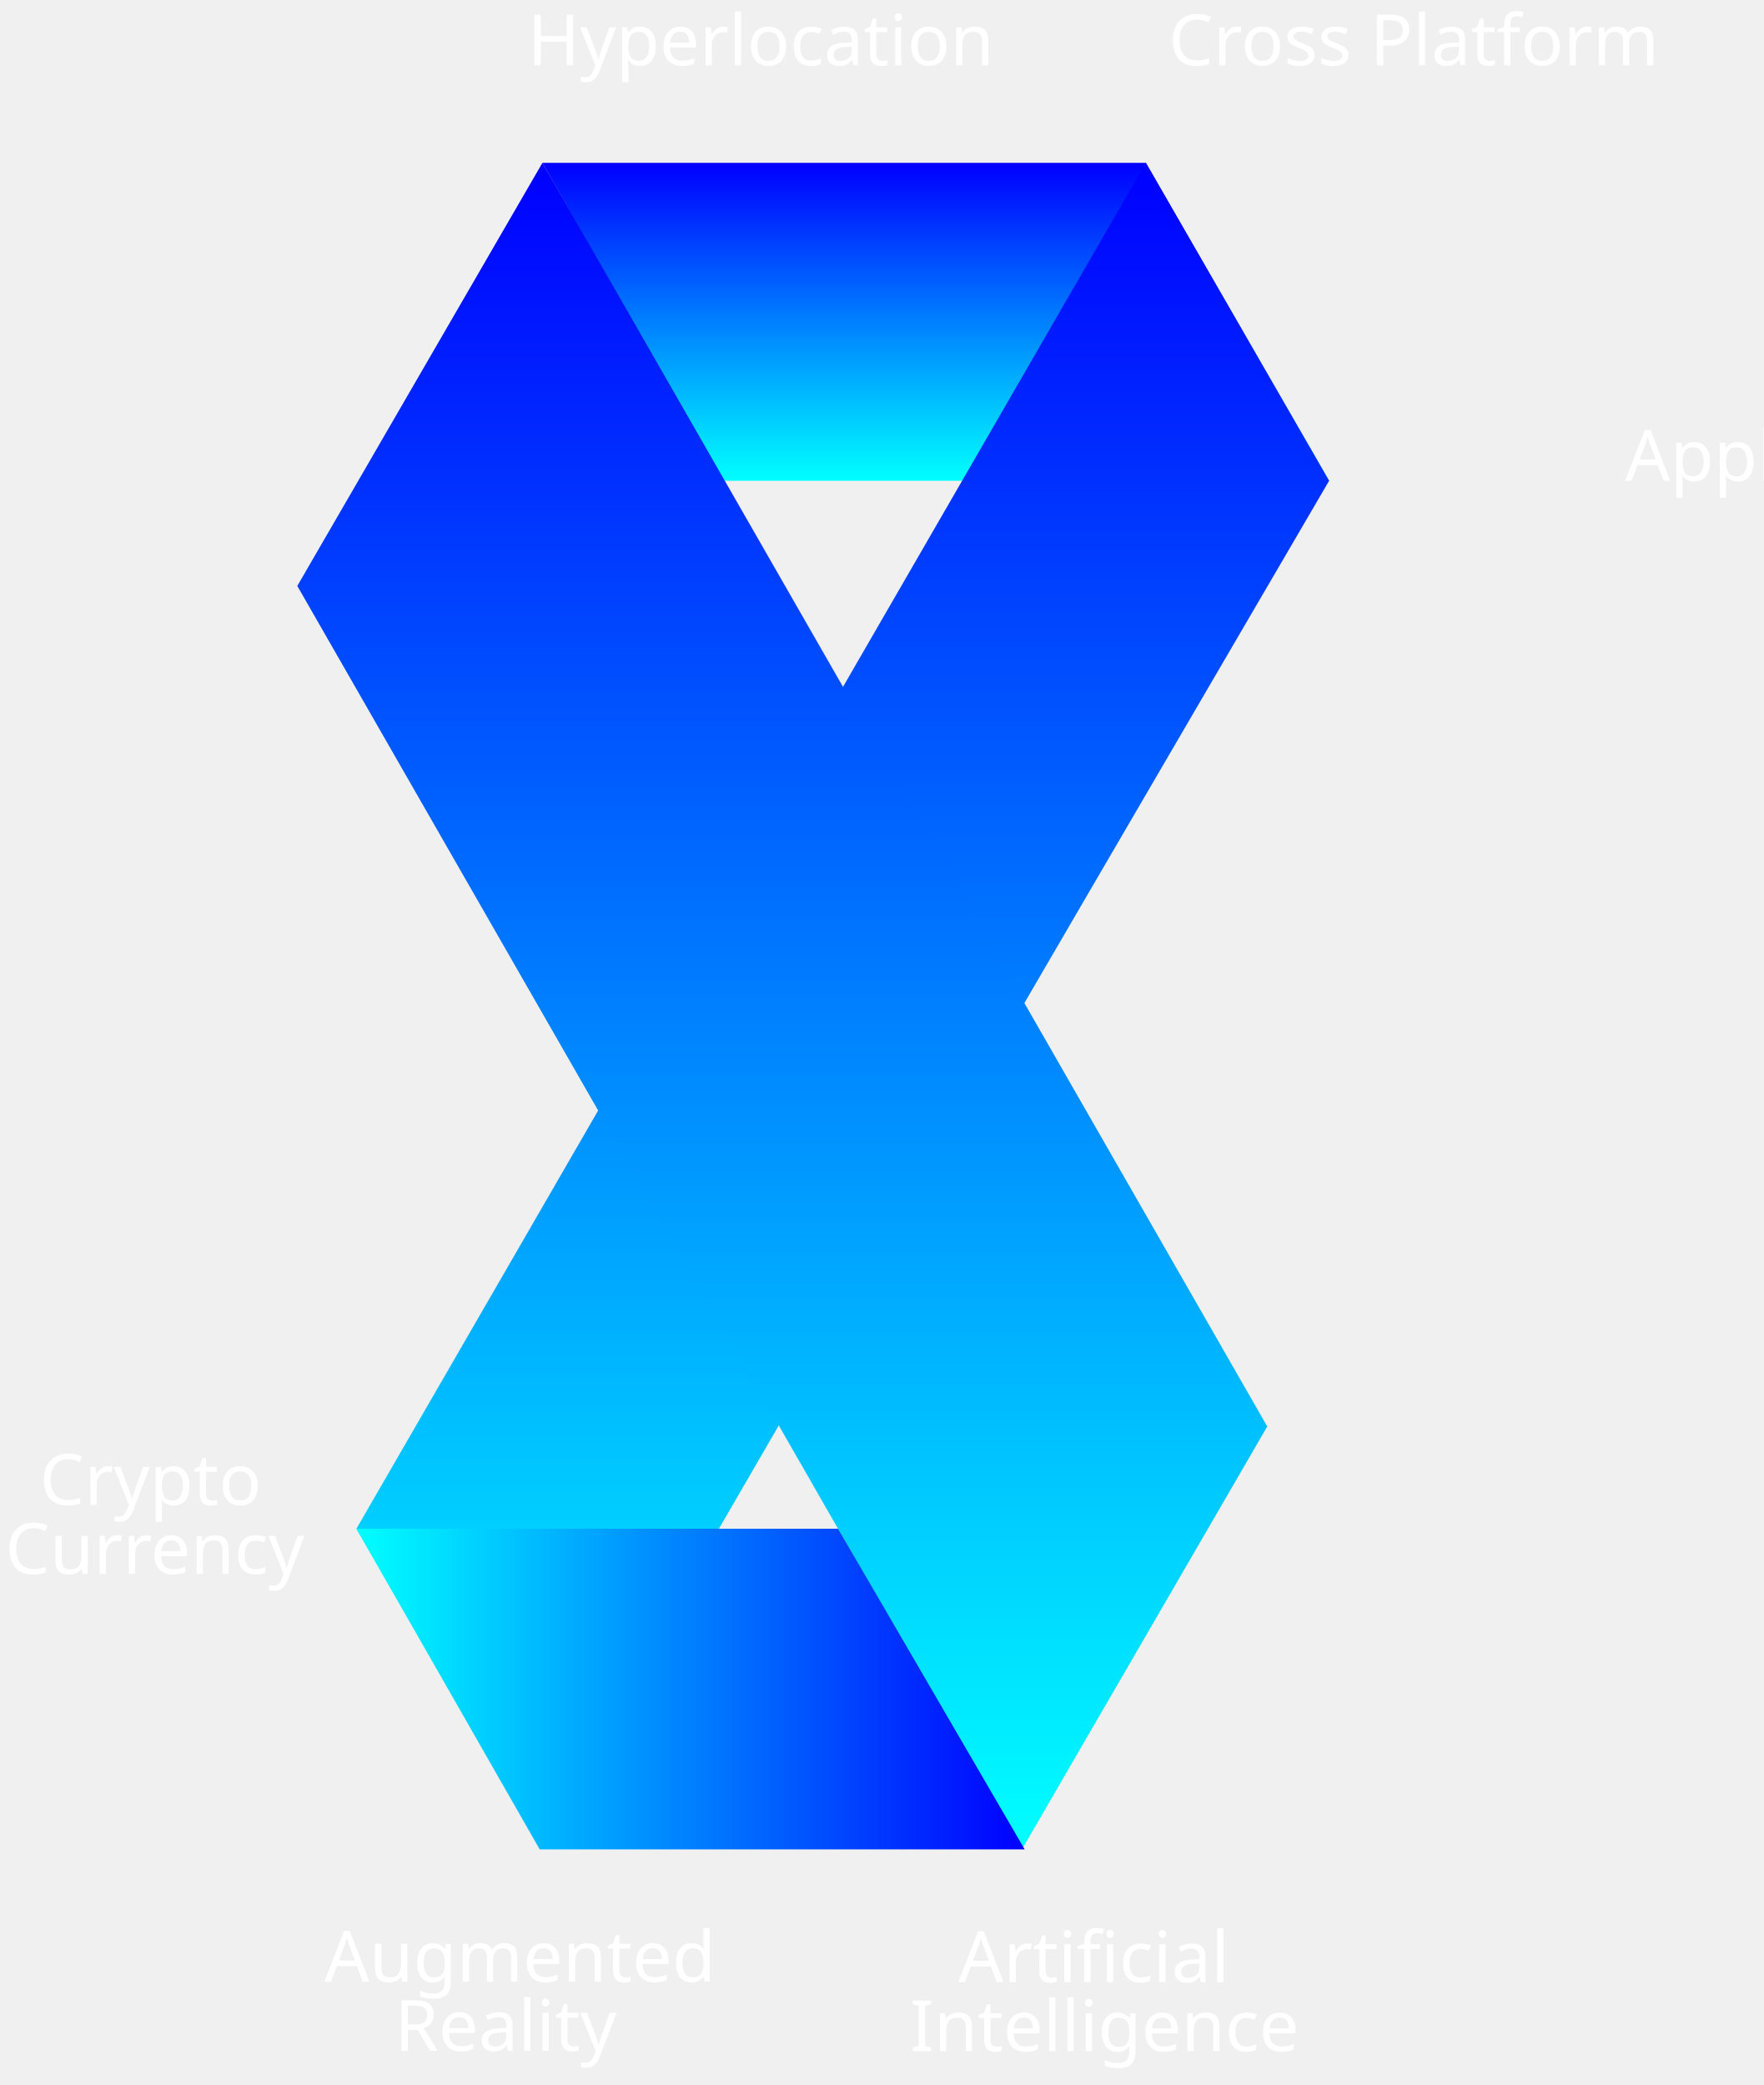
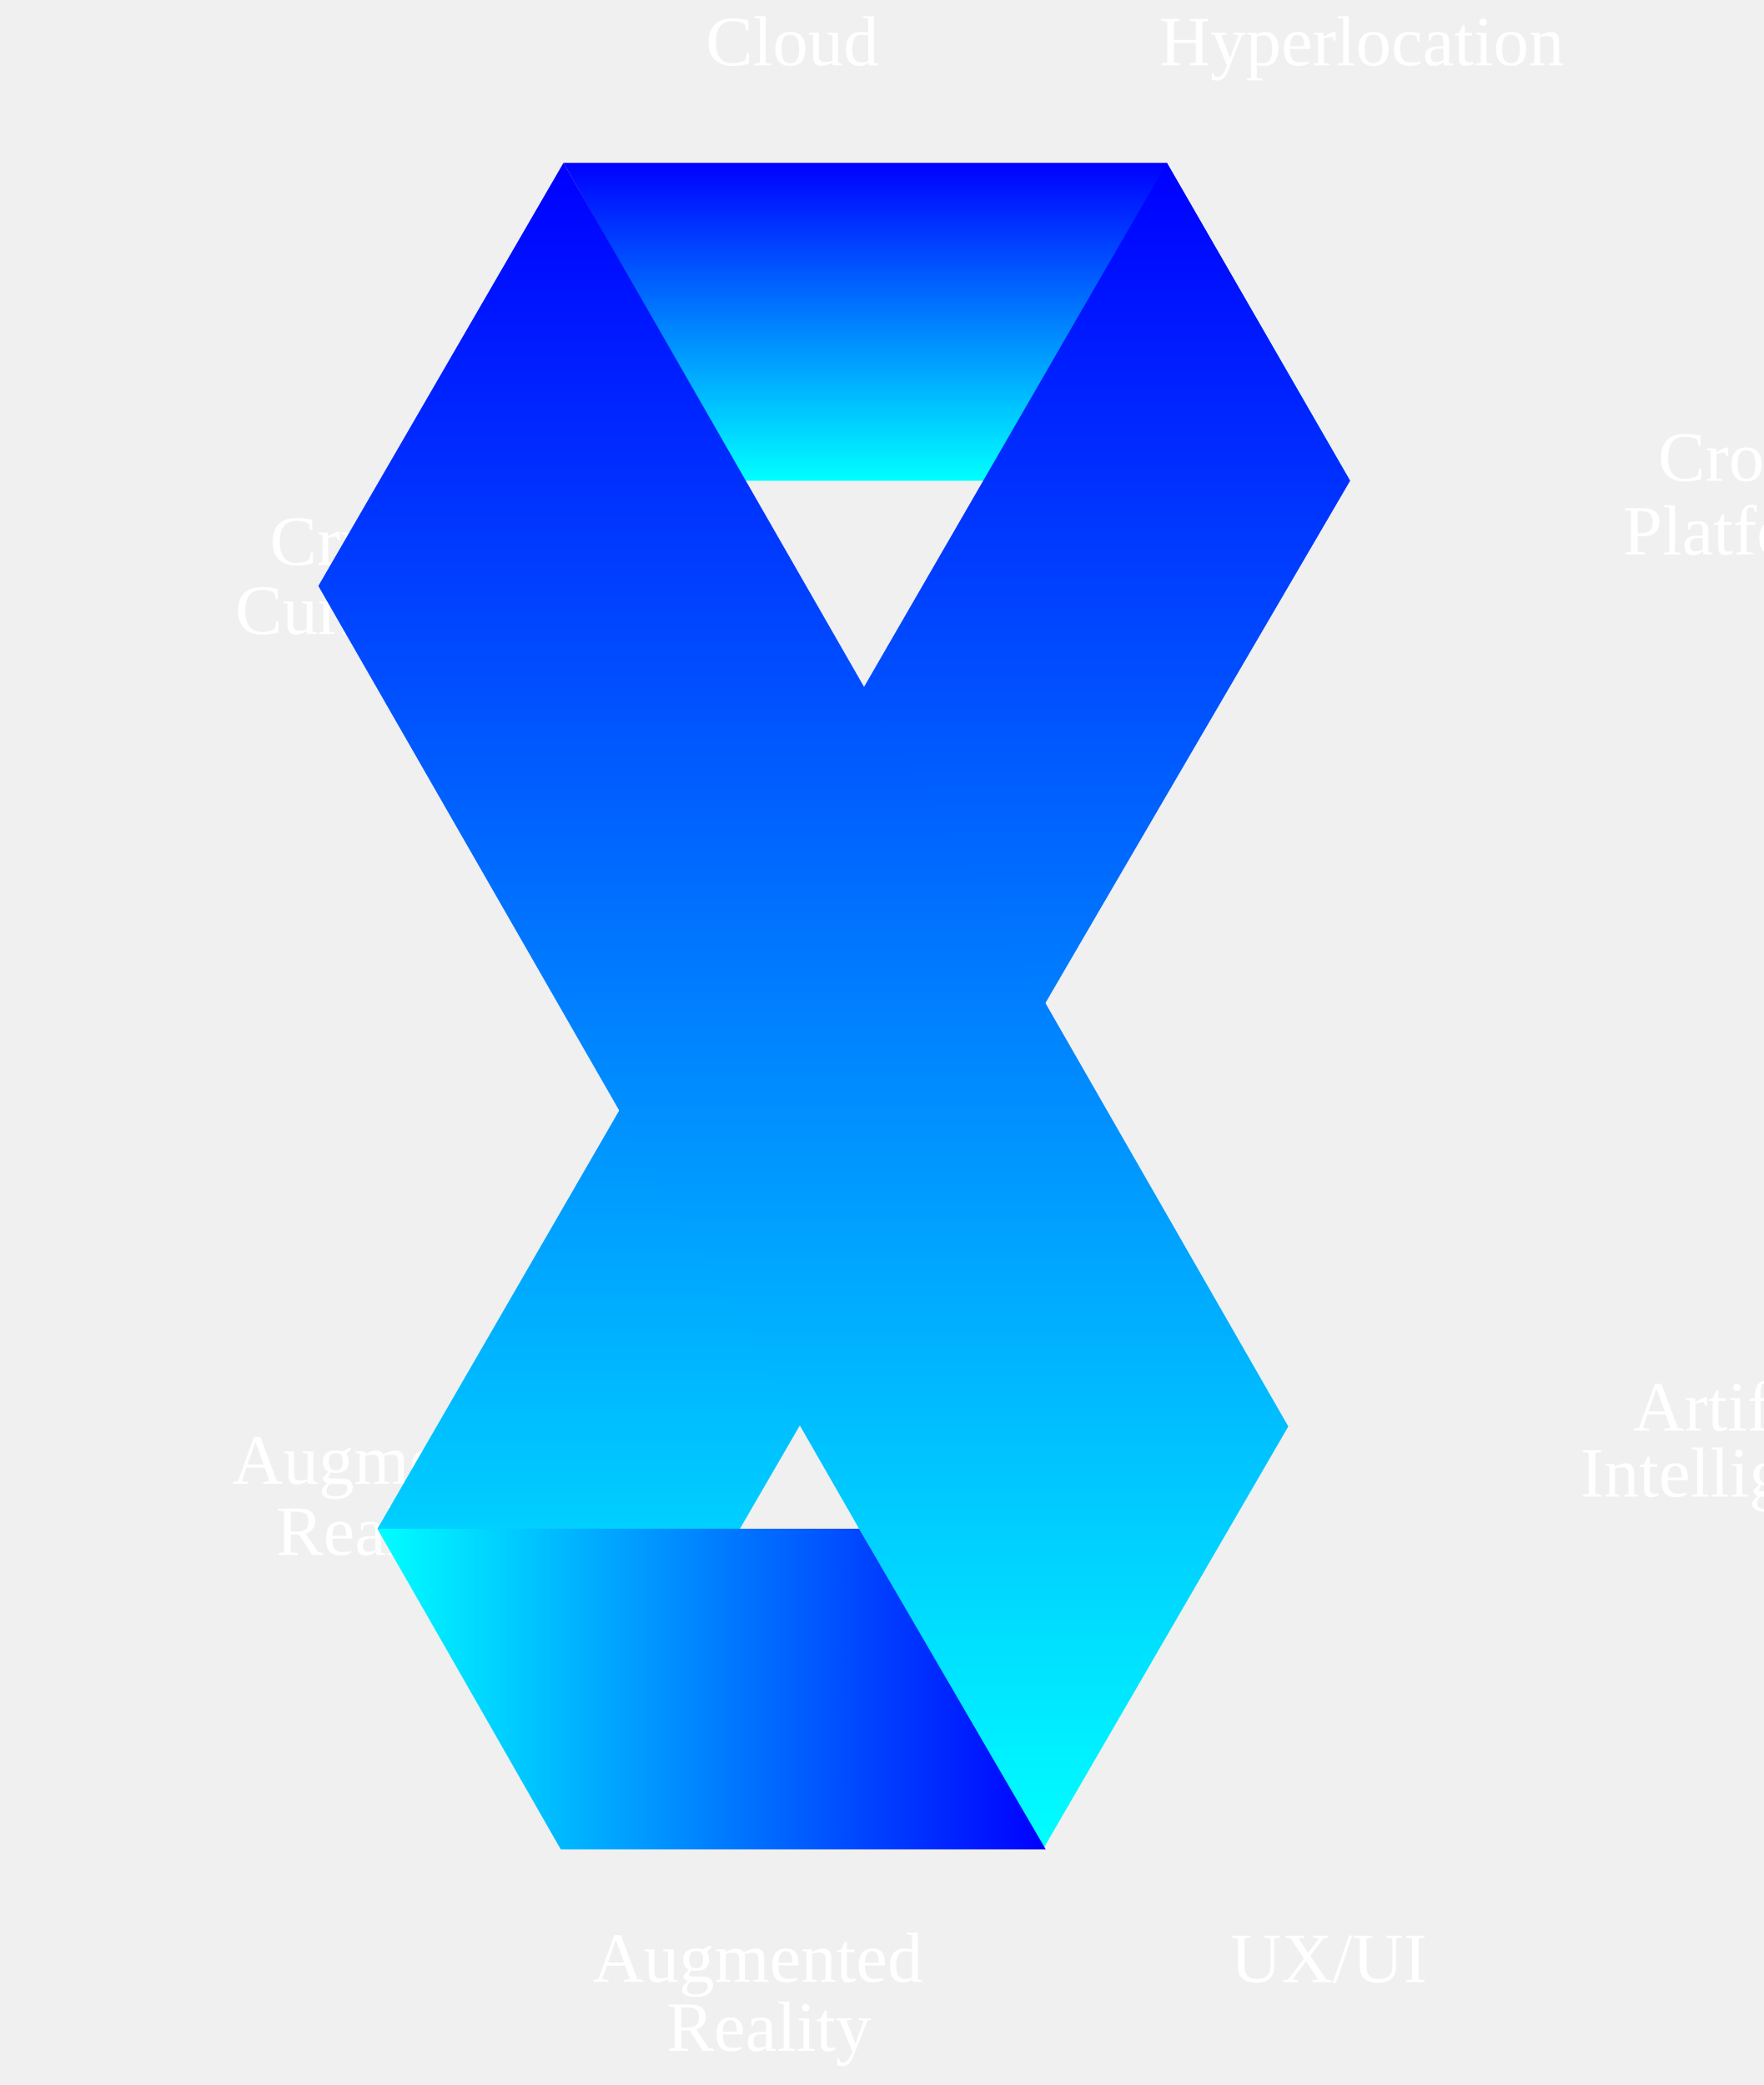
<svg xmlns="http://www.w3.org/2000/svg" x="0px" y="0px" style="enable-background:new 0 0 838 991" version="1.1" viewBox="0 0 838 991" xml:space="preserve">
-   <g>
-     <text style="fill:#FFFFFF;font-family:'Titillium Web', sans-serif; font-weight:400;font-size:33.64px" transform="matrix(1 0 0 1 441.6548 31.0205)">
-             Cross Platform
-         </text>
-     <text style="fill:#FFFFFF;font-family:'Titillium Web', sans-serif; font-weight:400;font-size:33.64px" transform="matrix(1 0 0 1 658.6729 228.5161)">
-             Applications
-         </text>
-     <text transform="matrix(1 0 0 1 455.4746 942.1055)">
-       <tspan x="0" y="0" style="fill:#FFFFFF;font-family:'Titillium Web', sans-serif; font-weight:400;font-size:33.64px">Artificial</tspan>
-       <tspan x="-23" y="32.8" style="fill:#FFFFFF;font-family:'Titillium Web', sans-serif; font-weight:400;font-size:33.64px">Intelligence</tspan>
-     </text>
-     <text style="fill:#FFFFFF;font-family:'Titillium Web', sans-serif; font-weight:400;font-size:33.64px" transform="matrix(1 0 0 1 137.0435 31.0205)">
+   <g id="Text">
+     <text style="fill:#fff;font-weight:400;font-size:33.64px" transform="matrix(1 0 0 1 441.6548 31.0205)">
            Hyperlocation
        </text>
-     <text transform="matrix(1 0 0 1 18.8481 715.2568)">
-       <tspan x="0" y="0" style="fill:#FFFFFF;font-family:'Titillium Web', sans-serif; font-weight:400;font-size:33.64px">Crypto</tspan>
-       <tspan x="-16.4" y="32.8" style="fill:#FFFFFF;font-family:'Titillium Web', sans-serif; font-weight:400;font-size:33.64px">Currency</tspan>
-     </text>
-     <text transform="matrix(1 0 0 1 154.1315 941.9385)">
-       <tspan x="0" y="0" style="fill:#FFFFFF;font-family:'Titillium Web', sans-serif; font-weight:400;font-size:33.64px">Augmented</tspan>
-       <tspan x="33.4" y="32.8" style="fill:#FFFFFF;font-family:'Titillium Web', sans-serif; font-weight:400;font-size:33.64px">Reality</tspan>
-     </text>
+     <text style="fill:#fff;font-weight:400;font-size:33.64px" transform="matrix(1 0 0 1 678.7001 228.5161)">
+             Cross
+         </text>
+     <text style="fill:#fff;font-weight:400;font-size:33.64px" transform="matrix(1 0 0 1 668.7001 679.9622)">
+             Artificial
+         </text>
+     <text style="fill:#fff;font-weight:400;font-size:33.64px" transform="matrix(1 0 0 1 475.4746 942.1055)">
+             UX/UI
+         </text>
+     <text style="fill:#fff;font-weight:400;font-size:33.64px" transform="matrix(1 0 0 1 226.1066 31.0205)">
+             Cloud
+         </text>
+     <text style="fill:#fff;font-weight:400;font-size:33.64px" transform="matrix(1 0 0 1 2.8481 705.2568)">
+             Augmented
+         </text>
+     <text style="fill:#fff;font-weight:400;font-size:33.64px" transform="matrix(1 0 0 1 21.8985 739.0569)">
+             Reality
+         </text>
+     <text style="fill:#fff;font-weight:400;font-size:33.64px" transform="matrix(1 0 0 1 18.8481 268.5133)">
+             Crypto
+         </text>
+     <text style="fill:#fff;font-weight:400;font-size:33.64px" transform="matrix(1 0 0 1 2.4481 301.3133)">
+             Currency
+         </text>
+     <text style="fill:#fff;font-weight:400;font-size:33.64px" transform="matrix(1 0 0 1 174.1315 941.9385)">
+             Augmented
+         </text>
+     <text style="fill:#fff;font-weight:400;font-size:33.64px" transform="matrix(1 0 0 1 207.5315 974.7385)">
+             Reality
+         </text>
+     <text style="fill:#fff;font-weight:400;font-size:33.64px" transform="matrix(1 0 0 1 662.0335 263.5348)">
+             Platform
+         </text>
+     <text style="fill:#fff;font-weight:400;font-size:33.64px" transform="matrix(1 0 0 1 641.7 711.3136)">
+             Intelligence
+         </text>
  </g>
-   <g id="Figure">
-     <linearGradient id="SVGID_1_X" x1="7891.319" x2="8042.42" y1="-3438.144" y2="-3438.144" gradientTransform="matrix(0 1 -1 0 -2993.397 -7813.904)" gradientUnits="userSpaceOnUse">
-       <stop offset="0" style="stop-color:#0000FF" />
-       <stop offset="1" style="stop-color:#00FFFF" />
+   <g id="Figure" style="transform:translateX(10px)">
+     <linearGradient id="SVGID_1_X" x1="7891.32" x2="8042.42" y1="-3438.14" y2="-3438.14" gradientTransform="rotate(90 2410.25 -5403.65)" gradientUnits="userSpaceOnUse">
+       <stop offset="0" stop-color="#00f" />
+       <stop offset="1" stop-color="#0ff" />
    </linearGradient>
-     <polygon points="257.8,77.4 343.6,228.5 631.7,228.5 544.6,77.4" style="fill:url(#SVGID_1_X)" />
-     <linearGradient id="SVGID_2_X" x1="7891.319" x2="8690.436" y1="-3393.967" y2="-3393.967" gradientTransform="matrix(0 1 -1 0 -2993.397 -7813.904)" gradientUnits="userSpaceOnUse">
-       <stop offset="0" style="stop-color:#0000FF" />
-       <stop offset="1" style="stop-color:#00FFFF" />
+     <path fill="url(#SVGID_1_X)" d="M257.8 77.4l85.8 151.1h288.1L544.6 77.4z" />
+     <linearGradient id="SVGID_2_X" x1="7891.32" x2="8690.44" y1="-3393.97" y2="-3393.97" gradientTransform="rotate(90 2410.25 -5403.65)" gradientUnits="userSpaceOnUse">
+       <stop offset="0" stop-color="#00f" />
+       <stop offset="1" stop-color="#0ff" />
    </linearGradient>
-     <path d="M544.6,77.4L169.4,726.6c0,0,88.4,153.7,87.1,149.8c-1.3-3.8,375.2-647.9,375.2-647.9    L544.6,77.4z" style="fill:url(#SVGID_2_X)" />
-     <linearGradient id="SVGID_3_X" x1="8042.42" x2="8242.183" y1="-3279.36" y2="-3279.36" gradientTransform="matrix(0 1 -1 0 -2993.397 -7813.904)" gradientUnits="userSpaceOnUse">
-       <stop offset="0" style="stop-color:#0000FF" />
-       <stop offset="1" style="stop-color:#00FFFF" />
+     <path fill="url(#SVGID_2_X)" d="M544.6 77.4L169.4 726.6s88.4 153.7 87.1 149.8c-1.3-3.8 375.2-647.9 375.2-647.9L544.6 77.4z" />
+     <linearGradient id="SVGID_3_X" x1="8042.42" x2="8242.18" y1="-3279.36" y2="-3279.36" gradientTransform="rotate(90 2410.25 -5403.65)" gradientUnits="userSpaceOnUse">
+       <stop offset="0" stop-color="#00f" />
+       <stop offset="1" stop-color="#0ff" />
    </linearGradient>
-     <line x1="343.6" x2="228.3" y1="228.5" y2="428.3" style="fill:url(#SVGID_3_X)" />
-     <linearGradient id="SVGID_4_X" x1="7891.319" x2="8692.927" y1="-3365.155" y2="-3365.155" gradientTransform="matrix(0 1 -1 0 -2993.397 -7813.904)" gradientUnits="userSpaceOnUse">
-       <stop offset="0" style="stop-color:#0000FF" />
-       <stop offset="1" style="stop-color:#00FFFF" />
+     <path fill="url(#SVGID_3_X)" d="M343.6 228.5L228.3 428.3" />
+     <linearGradient id="SVGID_4_X" x1="7891.32" x2="8692.93" y1="-3365.15" y2="-3365.15" gradientTransform="rotate(90 2410.25 -5403.65)" gradientUnits="userSpaceOnUse">
+       <stop offset="0" stop-color="#00f" />
+       <stop offset="1" stop-color="#0ff" />
    </linearGradient>
-     <polygon points="257.8,77.4 602.3,678 485.7,879 141.3,278.5" style="fill:url(#SVGID_4_X)" />
-     <linearGradient id="SVGID_5_X" x1="8616.735" x2="8616.735" y1="-3162.832" y2="-3480.402" gradientTransform="matrix(0 1 -1 0 -2993.397 -7813.904)" gradientUnits="userSpaceOnUse">
-       <stop offset="0" style="stop-color:#00FFFF" />
-       <stop offset="1" style="stop-color:#0000FF" />
+     <path fill="url(#SVGID_4_X)" d="M257.8 77.4L602.3 678 485.7 879 141.3 278.5z" />
+     <linearGradient id="SVGID_5_X" x1="8616.74" x2="8616.74" y1="-3162.83" y2="-3480.4" gradientTransform="rotate(90 2410.25 -5403.65)" gradientUnits="userSpaceOnUse">
+       <stop offset="0" stop-color="#0ff" />
+       <stop offset="1" stop-color="#00f" />
    </linearGradient>
-     <polygon points="487,879 256.5,879 169.4,726.6 398.3,726.6" style="fill:url(#SVGID_5_X)" />
+     <path fill="url(#SVGID_5_X)" d="M487 879H256.5l-87.1-152.4h228.9z" />
  </g>
</svg>
